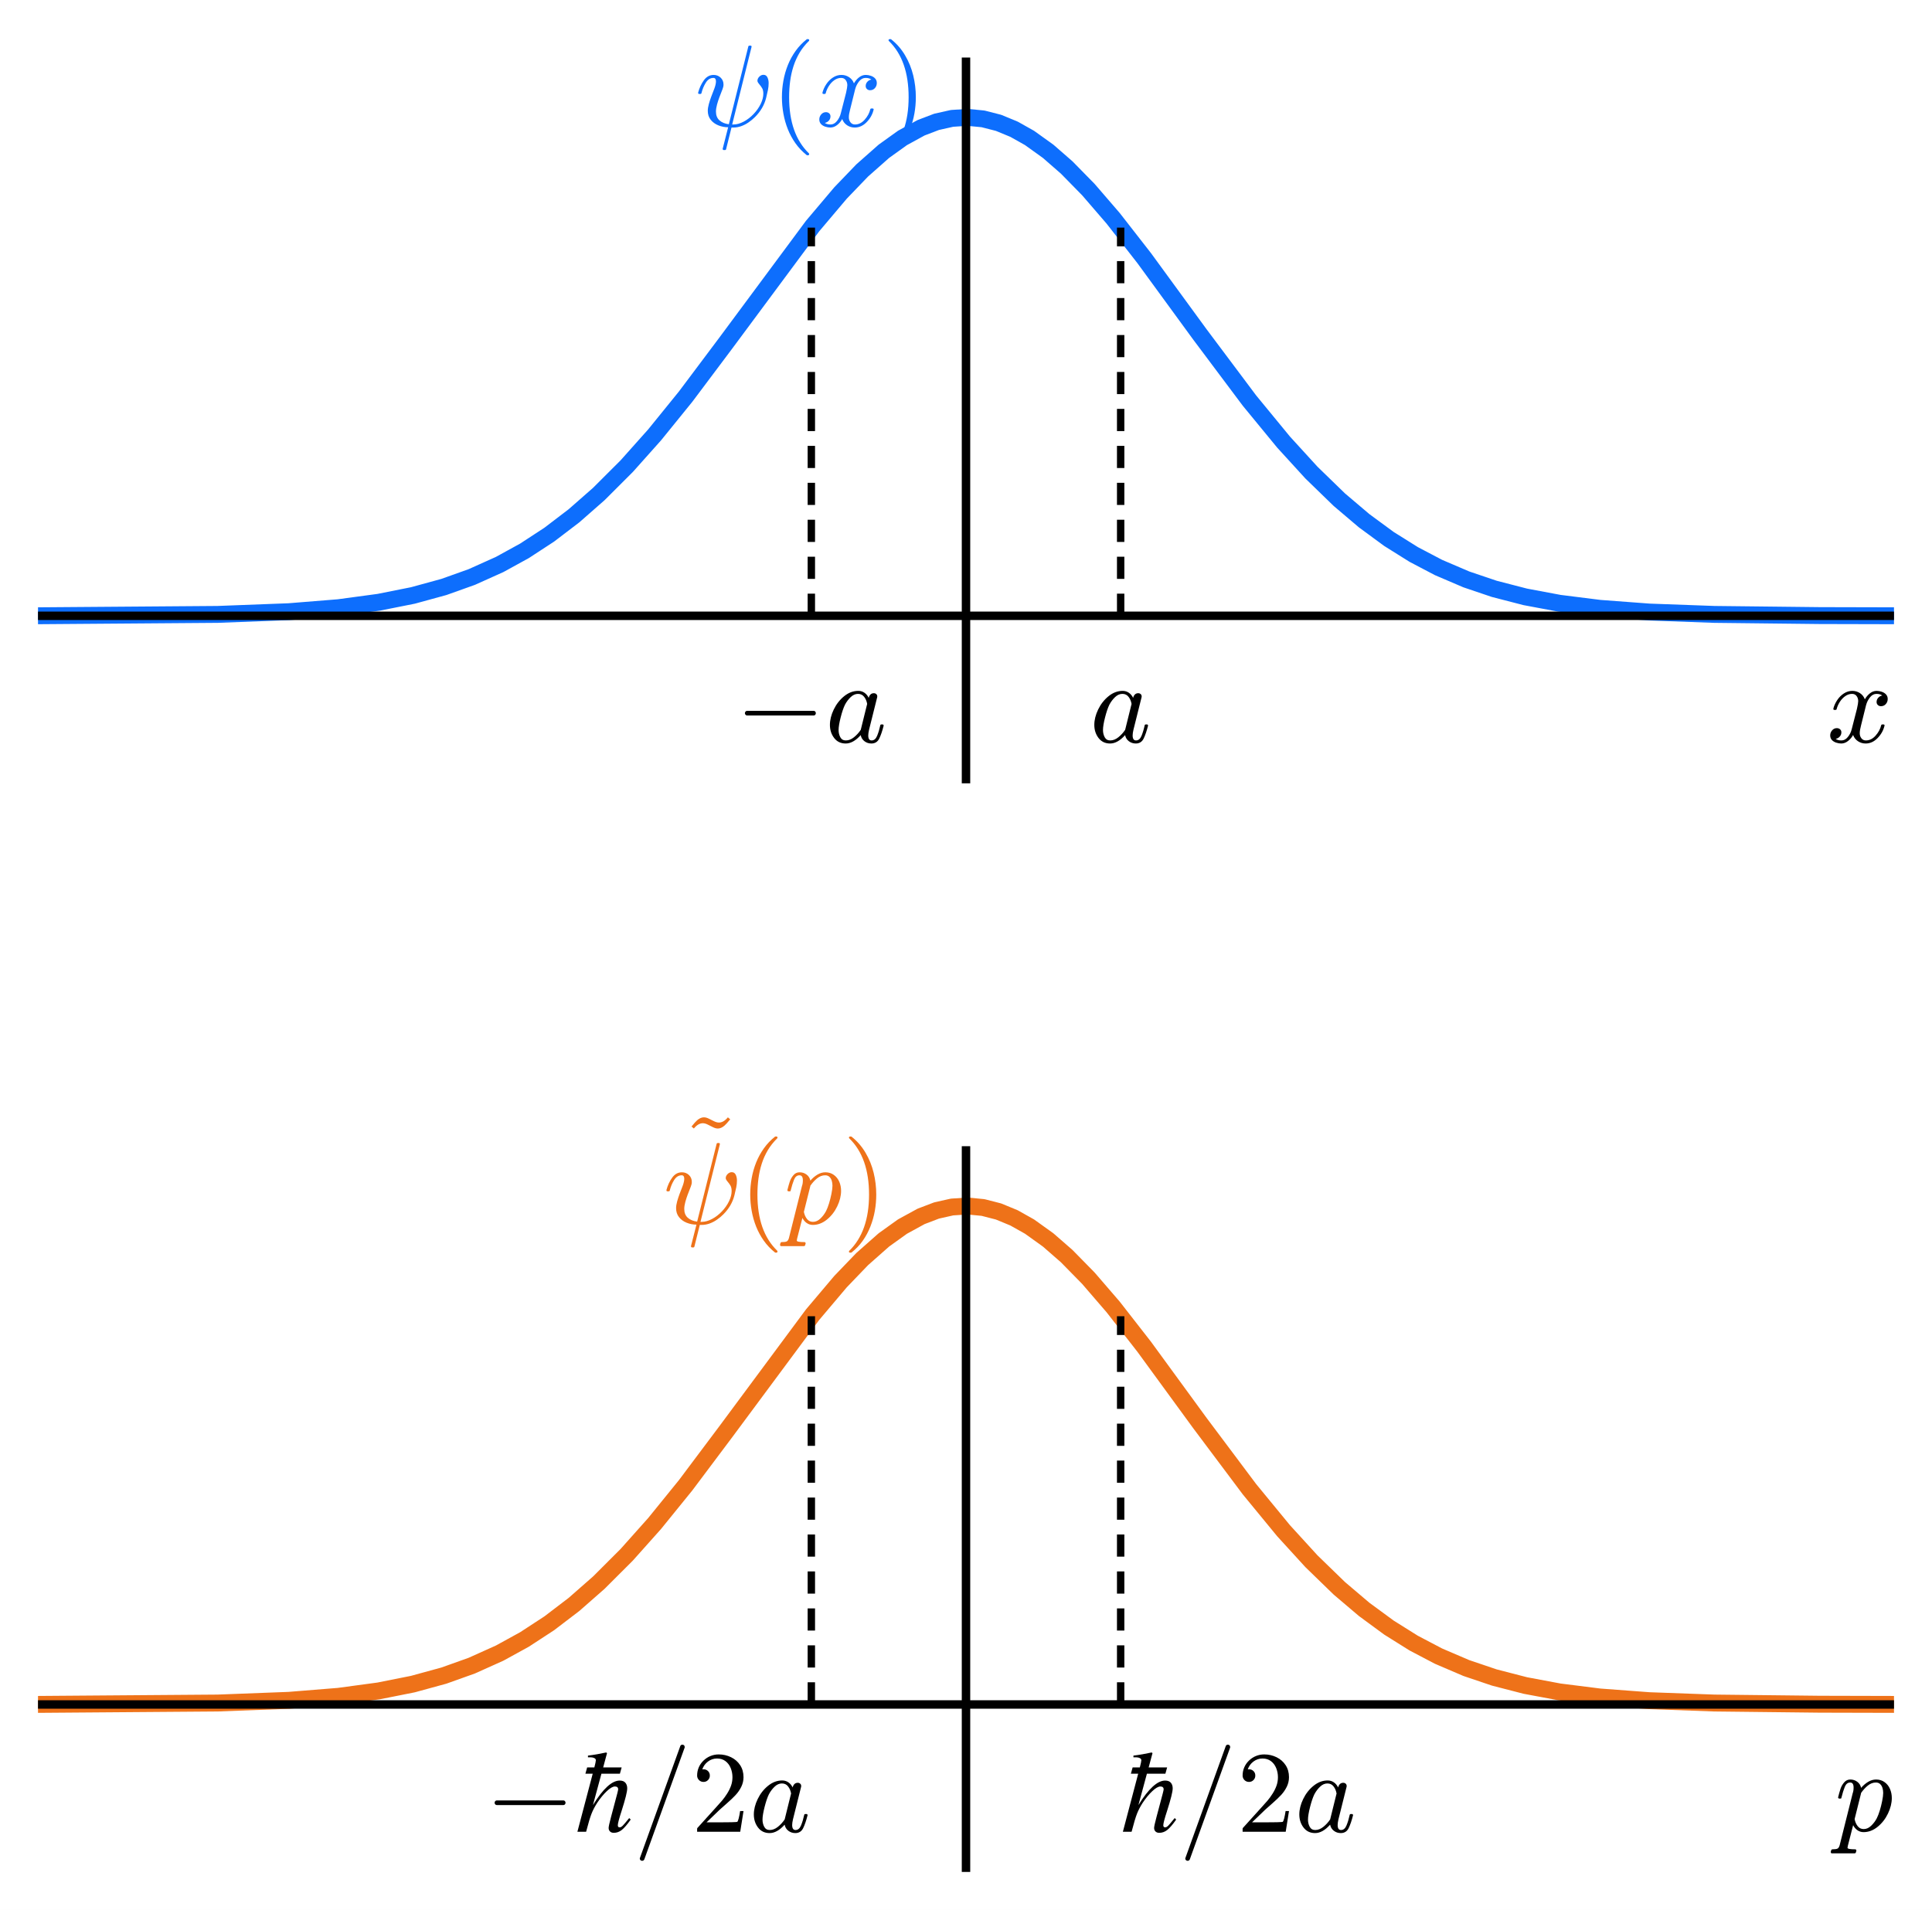
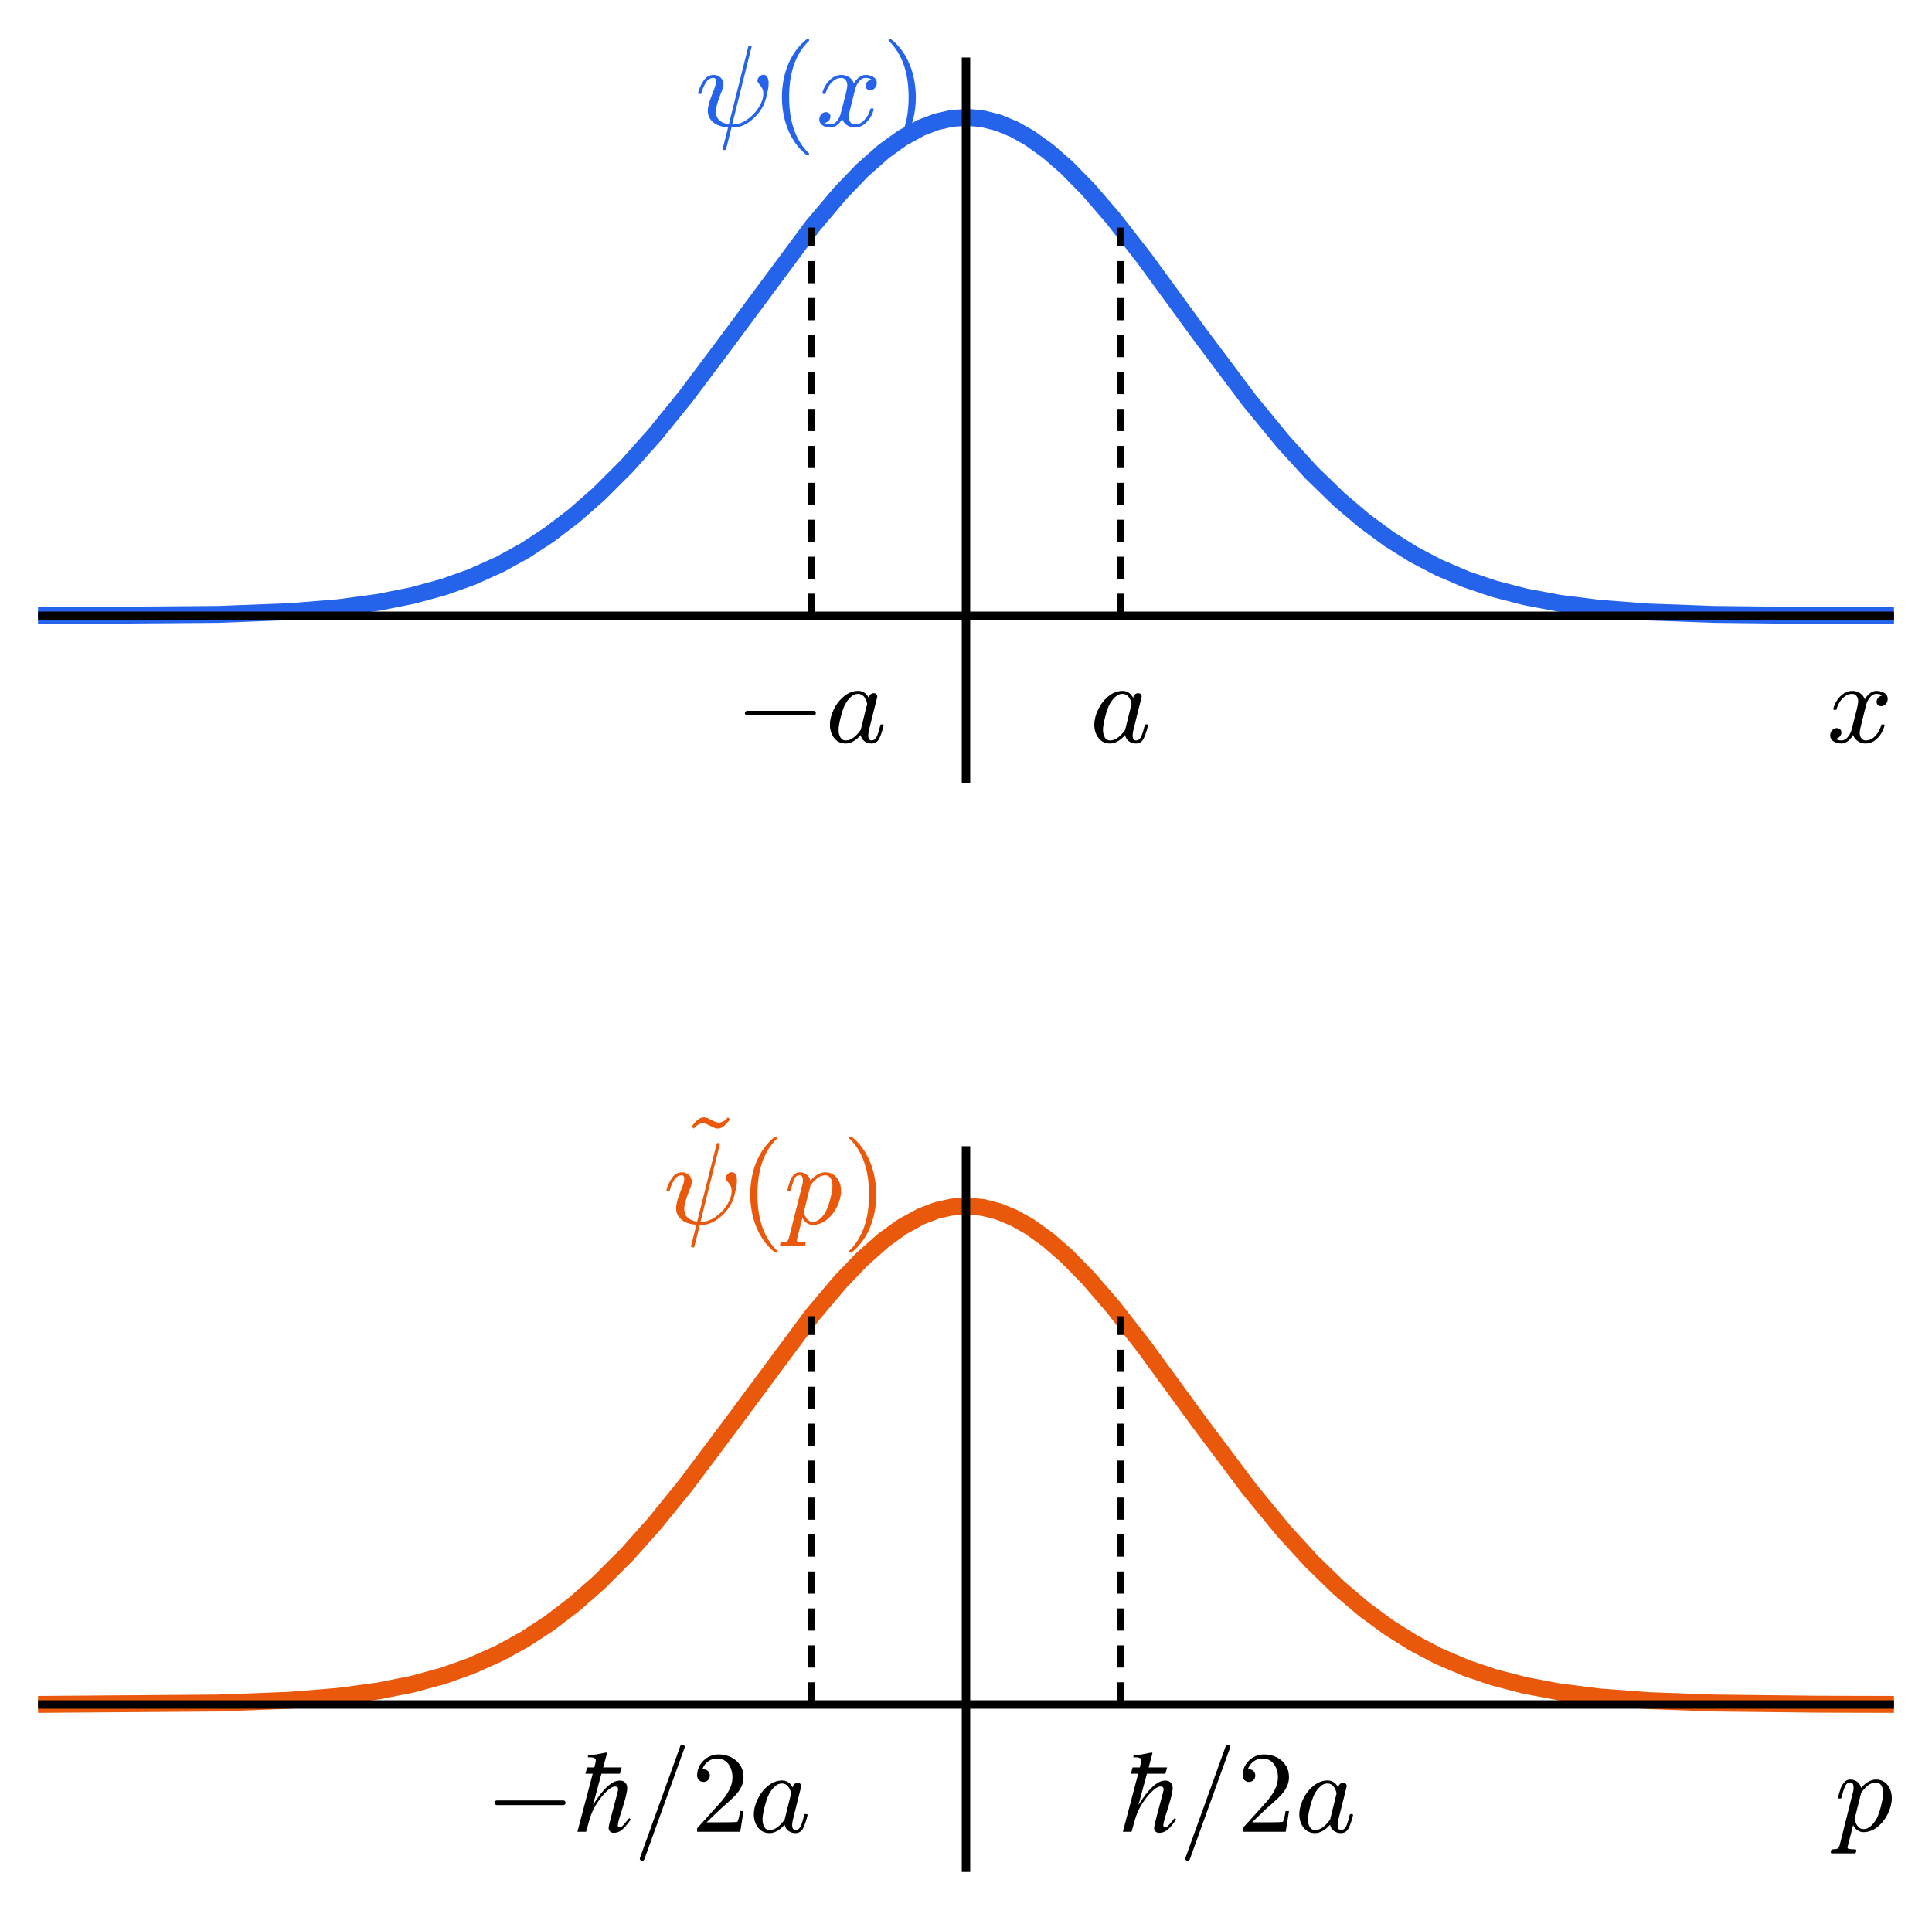
<svg xmlns="http://www.w3.org/2000/svg" xmlns:xlink="http://www.w3.org/1999/xlink" width="182.97pt" height="180.916pt" viewBox="0 0 182.97 180.916" version="1.1">
  <defs>
    <style type="text/css">*{stroke-linejoin: round; stroke-linecap: butt}</style>
  </defs>
  <g id="figure_1">
    <g id="patch_1">
      <path d="M 0 180.916  L 182.97 180.916  L 182.97 0  L 0 0  z " style="fill: #ffffff" />
    </g>
    <g id="axes_1">
      <g id="line2d_1">
-         <path d="M 3.6 58.327  L 20.619 58.198  L 27.369 57.941  L 32.064 57.562  L 35.878 57.047  L 39.106 56.403  L 42.041 55.599  L 44.681 54.656  L 47.322 53.468  L 49.67 52.178  L 52.017 50.645  L 54.365 48.853  L 56.712 46.793  L 59.353 44.155  L 61.994 41.194  L 64.929 37.574  L 68.743 32.488  L 76.96 21.408  L 79.601 18.282  L 81.655 16.145  L 83.709 14.329  L 85.469 13.066  L 87.23 12.102  L 88.697 11.542  L 90.165 11.213  L 91.632 11.118  L 93.099 11.26  L 94.566 11.636  L 96.033 12.241  L 97.501 13.066  L 99.261 14.329  L 101.022 15.865  L 103.076 17.959  L 105.423 20.682  L 108.358 24.447  L 113.64 31.683  L 118.335 37.95  L 121.563 41.879  L 124.203 44.77  L 126.844 47.334  L 129.192 49.326  L 131.539 51.052  L 133.887 52.522  L 136.234 53.755  L 138.875 54.885  L 141.516 55.778  L 144.451 56.537  L 147.679 57.142  L 151.493 57.622  L 156.188 57.974  L 162.351 58.198  L 172.327 58.31  L 179.37 58.327  L 179.37 58.327  " clip-path="url(#p14e731f616)" style="fill: none; stroke: #0d6efd; stroke-width: 1.6; stroke-linecap: square" />
+         <path d="M 3.6 58.327  L 20.619 58.198  L 27.369 57.941  L 32.064 57.562  L 35.878 57.047  L 39.106 56.403  L 42.041 55.599  L 44.681 54.656  L 47.322 53.468  L 49.67 52.178  L 52.017 50.645  L 54.365 48.853  L 56.712 46.793  L 59.353 44.155  L 61.994 41.194  L 64.929 37.574  L 68.743 32.488  L 76.96 21.408  L 79.601 18.282  L 81.655 16.145  L 83.709 14.329  L 85.469 13.066  L 87.23 12.102  L 88.697 11.542  L 90.165 11.213  L 91.632 11.118  L 93.099 11.26  L 94.566 11.636  L 96.033 12.241  L 97.501 13.066  L 99.261 14.329  L 101.022 15.865  L 103.076 17.959  L 105.423 20.682  L 108.358 24.447  L 113.64 31.683  L 118.335 37.95  L 121.563 41.879  L 124.203 44.77  L 126.844 47.334  L 129.192 49.326  L 131.539 51.052  L 133.887 52.522  L 136.234 53.755  L 138.875 54.885  L 141.516 55.778  L 144.451 56.537  L 147.679 57.142  L 151.493 57.622  L 156.188 57.974  L 162.351 58.198  L 172.327 58.31  L 179.37 58.327  L 179.37 58.327  " clip-path="url(#p14e731f616)" style="fill: none; stroke: #2563eb; stroke-width: 1.6; stroke-linecap: square" />
      </g>
      <g id="line2d_2">
        <path d="M 3.6 58.333  L 179.37 58.333  " clip-path="url(#p14e731f616)" style="fill: none; stroke: #000000; stroke-width: 0.8; stroke-linecap: square" />
      </g>
      <g id="line2d_3">
        <path d="M 91.485 74.198  L 91.485 5.452  " clip-path="url(#p14e731f616)" style="fill: none; stroke: #000000; stroke-width: 0.8; stroke-linecap: square" />
      </g>
      <g id="line2d_4">
        <path d="M 76.838 58.333  L 76.838 21.561  " clip-path="url(#p14e731f616)" style="fill: none; stroke-dasharray: 2.1,1.4; stroke-dashoffset: 0; stroke: #000000; stroke-width: 0.7" />
      </g>
      <g id="line2d_5">
        <path d="M 106.132 58.333  L 106.132 21.561  " clip-path="url(#p14e731f616)" style="fill: none; stroke-dasharray: 2.1,1.4; stroke-dashoffset: 0; stroke: #000000; stroke-width: 0.7" />
      </g>
      <g id="text_1">
        <g transform="translate(69.6325 70.39236) scale(0.11 -0.11)">
          <defs>
            <path id="Cmsy10-11" d="M 653 1472  Q 600 1472 565 1512  Q 531 1553 531 1600  Q 531 1647 565 1687  Q 600 1728 653 1728  L 4325 1728  Q 4375 1728 4408 1687  Q 4441 1647 4441 1600  Q 4441 1553 4408 1512  Q 4375 1472 4325 1472  L 653 1472  z " transform="scale(0.015625)" />
            <path id="Cmmi10-79" d="M 1113 -72  Q 709 -72 476 233  Q 244 538 244 953  Q 244 1363 456 1803  Q 669 2244 1030 2536  Q 1391 2828 1806 2828  Q 1997 2828 2147 2725  Q 2297 2622 2381 2444  Q 2453 2700 2663 2700  Q 2744 2700 2798 2651  Q 2853 2603 2853 2522  Q 2853 2503 2851 2493  Q 2850 2484 2847 2472  L 2400 684  Q 2356 494 2356 372  Q 2356 97 2541 97  Q 2741 97 2845 351  Q 2950 606 3022 941  Q 3034 978 3072 978  L 3150 978  Q 3175 978 3190 956  Q 3206 934 3206 916  Q 3094 469 2961 198  Q 2828 -72 2528 -72  Q 2313 -72 2147 54  Q 1981 181 1941 391  Q 1528 -72 1113 -72  z M 1119 97  Q 1350 97 1567 270  Q 1784 444 1941 678  Q 1947 684 1947 697  L 2291 2088  L 2297 2106  Q 2259 2334 2132 2498  Q 2006 2663 1791 2663  Q 1575 2663 1389 2486  Q 1203 2309 1075 2069  Q 950 1813 836 1366  Q 722 919 722 672  Q 722 450 817 273  Q 913 97 1119 97  z " transform="scale(0.015625)" />
          </defs>
          <use xlink:href="#Cmsy10-11" transform="translate(0 0.8125)" />
          <use xlink:href="#Cmmi10-79" transform="translate(77.68555 0.8125)" />
        </g>
      </g>
      <g id="text_2">
        <g transform="translate(103.2175 70.39236) scale(0.11 -0.11)">
          <use xlink:href="#Cmmi10-79" transform="translate(0 0.8125)" />
        </g>
      </g>
      <g id="text_3">
        <g transform="translate(172.99 70.39236) scale(0.11 -0.11)">
          <defs>
            <path id="Cmmi10-3f" d="M 500 184  Q 613 97 819 97  Q 1019 97 1172 289  Q 1325 481 1381 709  L 1672 1844  Q 1741 2153 1741 2266  Q 1741 2425 1652 2544  Q 1563 2663 1403 2663  Q 1200 2663 1022 2536  Q 844 2409 722 2214  Q 600 2019 550 1819  Q 538 1778 500 1778  L 422 1778  Q 372 1778 372 1838  L 372 1856  Q 434 2094 584 2320  Q 734 2547 951 2687  Q 1169 2828 1416 2828  Q 1650 2828 1839 2703  Q 2028 2578 2106 2363  Q 2216 2559 2386 2693  Q 2556 2828 2759 2828  Q 2897 2828 3040 2779  Q 3184 2731 3275 2631  Q 3366 2531 3366 2381  Q 3366 2219 3261 2101  Q 3156 1984 2994 1984  Q 2891 1984 2822 2050  Q 2753 2116 2753 2216  Q 2753 2350 2845 2451  Q 2938 2553 3066 2572  Q 2950 2663 2747 2663  Q 2541 2663 2389 2472  Q 2238 2281 2175 2047  L 1894 916  Q 1825 659 1825 494  Q 1825 331 1917 214  Q 2009 97 2163 97  Q 2463 97 2698 361  Q 2934 625 3009 941  Q 3022 978 3059 978  L 3138 978  Q 3163 978 3178 961  Q 3194 944 3194 922  Q 3194 916 3188 903  Q 3097 522 2806 225  Q 2516 -72 2150 -72  Q 1916 -72 1727 54  Q 1538 181 1459 397  Q 1359 209 1182 68  Q 1006 -72 806 -72  Q 669 -72 523 -23  Q 378 25 287 125  Q 197 225 197 378  Q 197 528 301 651  Q 406 775 563 775  Q 669 775 741 711  Q 813 647 813 544  Q 813 409 723 309  Q 634 209 500 184  z " transform="scale(0.015625)" />
          </defs>
          <use xlink:href="#Cmmi10-3f" transform="translate(0 0.8125)" />
        </g>
      </g>
      <g id="text_4">
-         <g style="fill: #0d6efd" transform="translate(65.82313 11.95742) scale(0.11 -0.11)">
+         <g style="fill: #2563eb" transform="translate(65.82313 11.95742) scale(0.11 -0.11)">
          <defs>
            <path id="Cmmi10-1f" d="M 1522 -1247  L 1825 -56  Q 1547 -56 1286 48  Q 1025 153 864 356  Q 703 559 703 850  Q 703 1016 762 1228  Q 822 1441 889 1619  Q 956 1797 1069 2088  Q 1153 2322 1153 2472  Q 1153 2663 1013 2663  Q 759 2663 595 2402  Q 431 2141 353 1819  Q 341 1778 300 1778  L 225 1778  Q 172 1778 172 1838  L 172 1856  Q 275 2238 487 2533  Q 700 2828 1025 2828  Q 1253 2828 1411 2678  Q 1569 2528 1569 2297  Q 1569 2178 1516 2047  Q 1403 1756 1337 1584  Q 1272 1413 1212 1195  Q 1153 978 1153 806  Q 1153 494 1348 322  Q 1544 150 1863 109  L 2938 4403  Q 2950 4441 2988 4441  L 3066 4441  Q 3116 4441 3116 4378  L 2047 97  L 2119 97  Q 2388 97 2686 256  Q 2984 416 3229 675  Q 3475 934 3619 1232  Q 3763 1531 3763 1791  Q 3763 1984 3700 2092  Q 3638 2200 3538 2317  Q 3438 2434 3438 2503  Q 3438 2628 3541 2731  Q 3644 2834 3769 2834  Q 3922 2834 3989 2693  Q 4056 2553 4056 2375  Q 4056 2188 4018 2000  Q 3981 1813 3916 1556  Q 3769 972 3303 506  Q 3144 347 2951 214  Q 2759 81 2545 4  Q 2331 -72 2113 -72  L 2009 -72  L 1709 -1275  Q 1697 -1313 1656 -1313  L 1581 -1313  Q 1556 -1313 1539 -1292  Q 1522 -1272 1522 -1247  z " transform="scale(0.015625)" />
            <path id="Cmr10-77" d="M 1984 -1588  Q 1628 -1306 1370 -942  Q 1113 -578 948 -165  Q 784 247 703 697  Q 622 1147 622 1600  Q 622 2059 703 2509  Q 784 2959 951 3375  Q 1119 3791 1378 4153  Q 1638 4516 1984 4788  Q 1984 4800 2016 4800  L 2075 4800  Q 2094 4800 2109 4783  Q 2125 4766 2125 4744  Q 2125 4716 2113 4703  Q 1800 4397 1592 4047  Q 1384 3697 1257 3301  Q 1131 2906 1075 2482  Q 1019 2059 1019 1600  Q 1019 -434 2106 -1491  Q 2125 -1509 2125 -1544  Q 2125 -1559 2108 -1579  Q 2091 -1600 2075 -1600  L 2016 -1600  Q 1984 -1600 1984 -1588  z " transform="scale(0.015625)" />
            <path id="Cmr10-44" d="M 416 -1600  Q 359 -1600 359 -1544  Q 359 -1516 372 -1503  Q 1466 -434 1466 1600  Q 1466 3634 384 4691  Q 359 4706 359 4744  Q 359 4766 376 4783  Q 394 4800 416 4800  L 475 4800  Q 494 4800 506 4788  Q 966 4425 1272 3906  Q 1578 3388 1720 2800  Q 1863 2213 1863 1600  Q 1863 1147 1786 708  Q 1709 269 1542 -157  Q 1375 -584 1119 -945  Q 863 -1306 506 -1588  Q 494 -1600 475 -1600  L 416 -1600  z " transform="scale(0.015625)" />
          </defs>
          <use xlink:href="#Cmmi10-1f" />
          <use xlink:href="#Cmr10-77" transform="translate(65.08789 0)" />
          <use xlink:href="#Cmmi10-3f" transform="translate(103.9062 0)" />
          <use xlink:href="#Cmr10-44" transform="translate(160.9863 0)" />
        </g>
      </g>
    </g>
    <g id="axes_2">
      <g id="line2d_6">
-         <path d="M 3.6 161.446  L 20.619 161.316  L 27.369 161.059  L 32.064 160.68  L 35.878 160.165  L 39.106 159.521  L 42.041 158.717  L 44.681 157.774  L 47.322 156.586  L 49.67 155.296  L 52.017 153.764  L 54.365 151.972  L 56.712 149.912  L 59.353 147.273  L 61.994 144.313  L 64.929 140.693  L 68.743 135.607  L 76.96 124.526  L 79.601 121.4  L 81.655 119.263  L 83.709 117.447  L 85.469 116.185  L 87.23 115.221  L 88.697 114.661  L 90.165 114.331  L 91.632 114.236  L 93.099 114.378  L 94.566 114.755  L 96.033 115.36  L 97.501 116.185  L 99.261 117.447  L 101.022 118.983  L 103.076 121.077  L 105.423 123.8  L 108.358 127.565  L 113.64 134.801  L 118.335 141.068  L 121.563 144.997  L 124.203 147.888  L 126.844 150.452  L 129.192 152.445  L 131.539 154.17  L 133.887 155.641  L 136.234 156.873  L 138.875 158.004  L 141.516 158.897  L 144.451 159.655  L 147.679 160.26  L 151.493 160.741  L 156.188 161.092  L 162.351 161.316  L 172.327 161.428  L 179.37 161.446  L 179.37 161.446  " clip-path="url(#p7b8dd25f31)" style="fill: none; stroke: #ee7219; stroke-width: 1.6; stroke-linecap: square" />
+         <path d="M 3.6 161.446  L 20.619 161.316  L 27.369 161.059  L 32.064 160.68  L 35.878 160.165  L 39.106 159.521  L 42.041 158.717  L 44.681 157.774  L 47.322 156.586  L 49.67 155.296  L 52.017 153.764  L 54.365 151.972  L 56.712 149.912  L 59.353 147.273  L 61.994 144.313  L 64.929 140.693  L 68.743 135.607  L 76.96 124.526  L 79.601 121.4  L 81.655 119.263  L 83.709 117.447  L 85.469 116.185  L 87.23 115.221  L 88.697 114.661  L 90.165 114.331  L 91.632 114.236  L 93.099 114.378  L 94.566 114.755  L 96.033 115.36  L 97.501 116.185  L 99.261 117.447  L 101.022 118.983  L 103.076 121.077  L 105.423 123.8  L 108.358 127.565  L 113.64 134.801  L 118.335 141.068  L 121.563 144.997  L 124.203 147.888  L 126.844 150.452  L 129.192 152.445  L 131.539 154.17  L 133.887 155.641  L 136.234 156.873  L 138.875 158.004  L 141.516 158.897  L 144.451 159.655  L 147.679 160.26  L 151.493 160.741  L 156.188 161.092  L 162.351 161.316  L 172.327 161.428  L 179.37 161.446  L 179.37 161.446  " clip-path="url(#p7b8dd25f31)" style="fill: none; stroke: #ea580c; stroke-width: 1.6; stroke-linecap: square" />
      </g>
      <g id="line2d_7">
        <path d="M 3.6 161.452  L 179.37 161.452  " clip-path="url(#p7b8dd25f31)" style="fill: none; stroke: #000000; stroke-width: 0.8; stroke-linecap: square" />
      </g>
      <g id="line2d_8">
        <path d="M 91.485 177.316  L 91.485 108.57  " clip-path="url(#p7b8dd25f31)" style="fill: none; stroke: #000000; stroke-width: 0.8; stroke-linecap: square" />
      </g>
      <g id="line2d_9">
        <path d="M 76.838 161.452  L 76.838 124.679  " clip-path="url(#p7b8dd25f31)" style="fill: none; stroke-dasharray: 2.1,1.4; stroke-dashoffset: 0; stroke: #000000; stroke-width: 0.7" />
      </g>
      <g id="line2d_10">
        <path d="M 106.132 161.452  L 106.132 124.679  " clip-path="url(#p7b8dd25f31)" style="fill: none; stroke-dasharray: 2.1,1.4; stroke-dashoffset: 0; stroke: #000000; stroke-width: 0.7" />
      </g>
      <g id="text_5">
        <g transform="translate(45.9275 173.5108) scale(0.11 -0.11)">
          <defs>
            <path id="STIXGeneral-Italic-e9" d="M 2976 755  L 3059 672  Q 2765 256 2566 99  Q 2368 -58 2125 -58  Q 1997 -58 1920 16  Q 1843 90 1843 211  Q 1843 320 1971 800  L 2323 2125  Q 2368 2304 2368 2336  Q 2368 2496 2189 2496  Q 2016 2496 1744 2240  Q 1472 1984 1216 1600  Q 1018 1293 902 1001  Q 787 710 602 0  L 122 0  L 966 3200  L 563 3200  L 659 3546  L 1056 3546  Q 1139 3866 1139 3942  Q 1139 4019 1056 4060  Q 973 4102 877 4102  L 704 4102  L 704 4198  Q 1190 4256 1709 4371  L 1754 4333  L 1542 3546  L 2560 3546  L 2464 3200  L 1446 3200  L 979 1472  Q 1811 2822 2451 2822  Q 2662 2822 2764 2704  Q 2867 2586 2867 2394  Q 2867 2118 2560 1158  Q 2349 512 2349 358  Q 2349 243 2451 243  Q 2528 243 2621 336  Q 2714 429 2976 755  z " transform="scale(0.015625)" />
            <path id="Cmmi10-62" d="M 359 -1472  Q 359 -1453 366 -1447  L 2591 4722  Q 2603 4759 2634 4779  Q 2666 4800 2706 4800  Q 2763 4800 2798 4765  Q 2834 4731 2834 4672  L 2834 4647  L 609 -1522  Q 572 -1600 488 -1600  Q 434 -1600 396 -1562  Q 359 -1525 359 -1472  z " transform="scale(0.015625)" />
            <path id="Cmr10-31" d="M 319 0  L 319 172  Q 319 188 331 206  L 1325 1306  Q 1550 1550 1690 1715  Q 1831 1881 1968 2097  Q 2106 2313 2186 2536  Q 2266 2759 2266 3009  Q 2266 3272 2169 3511  Q 2072 3750 1880 3894  Q 1688 4038 1416 4038  Q 1138 4038 916 3870  Q 694 3703 603 3438  Q 628 3444 672 3444  Q 816 3444 917 3347  Q 1019 3250 1019 3097  Q 1019 2950 917 2848  Q 816 2747 672 2747  Q 522 2747 420 2851  Q 319 2956 319 3097  Q 319 3338 409 3548  Q 500 3759 670 3923  Q 841 4088 1055 4175  Q 1269 4263 1509 4263  Q 1875 4263 2190 4108  Q 2506 3953 2690 3670  Q 2875 3388 2875 3009  Q 2875 2731 2753 2481  Q 2631 2231 2440 2026  Q 2250 1822 1953 1562  Q 1656 1303 1563 1216  L 838 519  L 1453 519  Q 1906 519 2211 526  Q 2516 534 2534 550  Q 2609 631 2688 1141  L 2875 1141  L 2694 0  L 319 0  z " transform="scale(0.015625)" />
          </defs>
          <use xlink:href="#Cmsy10-11" />
          <use xlink:href="#STIXGeneral-Italic-e9" transform="translate(77.68555 0)" />
          <use xlink:href="#Cmmi10-62" transform="translate(127.6855 0)" />
          <use xlink:href="#Cmr10-31" transform="translate(177.6855 0)" />
          <use xlink:href="#Cmmi10-79" transform="translate(227.6855 0)" />
        </g>
      </g>
      <g id="text_6">
        <g transform="translate(106.1325 173.5108) scale(0.11 -0.11)">
          <use xlink:href="#STIXGeneral-Italic-e9" />
          <use xlink:href="#Cmmi10-62" transform="translate(49.99995 0)" />
          <use xlink:href="#Cmr10-31" transform="translate(99.99995 0)" />
          <use xlink:href="#Cmmi10-79" transform="translate(150 0)" />
        </g>
      </g>
      <g id="text_7">
        <g transform="translate(173.76 173.5108) scale(0.11 -0.11)">
          <defs>
            <path id="Cmmi10-80" d="M -159 -1241  Q -219 -1241 -219 -1159  Q -197 -1019 -134 -1019  Q 66 -1019 145 -983  Q 225 -947 269 -800  L 991 2081  Q 1038 2200 1038 2388  Q 1038 2663 850 2663  Q 650 2663 553 2423  Q 456 2184 366 1819  Q 366 1778 313 1778  L 238 1778  Q 222 1778 203 1801  Q 184 1825 184 1844  Q 253 2122 317 2315  Q 381 2509 517 2668  Q 653 2828 856 2828  Q 1075 2828 1240 2704  Q 1406 2581 1453 2369  Q 1628 2572 1840 2700  Q 2053 2828 2278 2828  Q 2547 2828 2745 2684  Q 2944 2541 3044 2308  Q 3144 2075 3144 1806  Q 3144 1394 2933 953  Q 2722 513 2361 220  Q 2000 -72 1588 -72  Q 1400 -72 1248 34  Q 1097 141 1013 313  L 722 -825  Q 706 -919 703 -934  Q 703 -1019 1125 -1019  Q 1191 -1019 1191 -1100  Q 1169 -1184 1155 -1212  Q 1141 -1241 1081 -1241  L -159 -1241  z M 1594 97  Q 1816 97 2006 280  Q 2197 463 2316 691  Q 2403 863 2479 1111  Q 2556 1359 2612 1640  Q 2669 1922 2669 2088  Q 2669 2234 2630 2362  Q 2591 2491 2502 2577  Q 2413 2663 2266 2663  Q 2031 2663 1823 2495  Q 1616 2328 1447 2081  L 1447 2059  L 1094 647  Q 1138 419 1263 258  Q 1388 97 1594 97  z " transform="scale(0.015625)" />
          </defs>
          <use xlink:href="#Cmmi10-80" transform="translate(0 0.8125)" />
        </g>
      </g>
      <g id="text_8">
-         <g style="fill: #ee7219" transform="translate(62.82125 115.9571) scale(0.11 -0.11)">
+         <g style="fill: #ea580c" transform="translate(62.82125 115.9571) scale(0.11 -0.11)">
          <defs>
            <path id="Cmr10-4b" d="M 531 3769  L 716 3988  Q 966 4275 1216 4275  Q 1338 4275 1483 4203  Q 1628 4131 1773 4059  Q 1919 3988 2041 3988  Q 2297 3988 2534 4275  L 2663 4166  L 2478 3950  Q 2225 3659 1978 3659  Q 1856 3659 1711 3732  Q 1566 3806 1420 3878  Q 1275 3950 1153 3950  Q 897 3950 659 3659  L 531 3769  z " transform="scale(0.015625)" />
          </defs>
          <use xlink:href="#Cmr10-4b" transform="translate(15.9751 25.20312)" />
          <use xlink:href="#Cmmi10-1f" transform="translate(0 0.484375)" />
          <use xlink:href="#Cmr10-77" transform="translate(65.08789 0.484375)" />
          <use xlink:href="#Cmmi10-80" transform="translate(103.9062 0.484375)" />
          <use xlink:href="#Cmr10-44" transform="translate(154.1992 0.484375)" />
        </g>
      </g>
    </g>
  </g>
  <defs>
    <clipPath id="p14e731f616">
      <rect x="3.6" y="5.452" width="175.77" height="68.746" />
    </clipPath>
    <clipPath id="p7b8dd25f31">
      <rect x="3.6" y="108.57" width="175.77" height="68.746" />
    </clipPath>
  </defs>
</svg>
